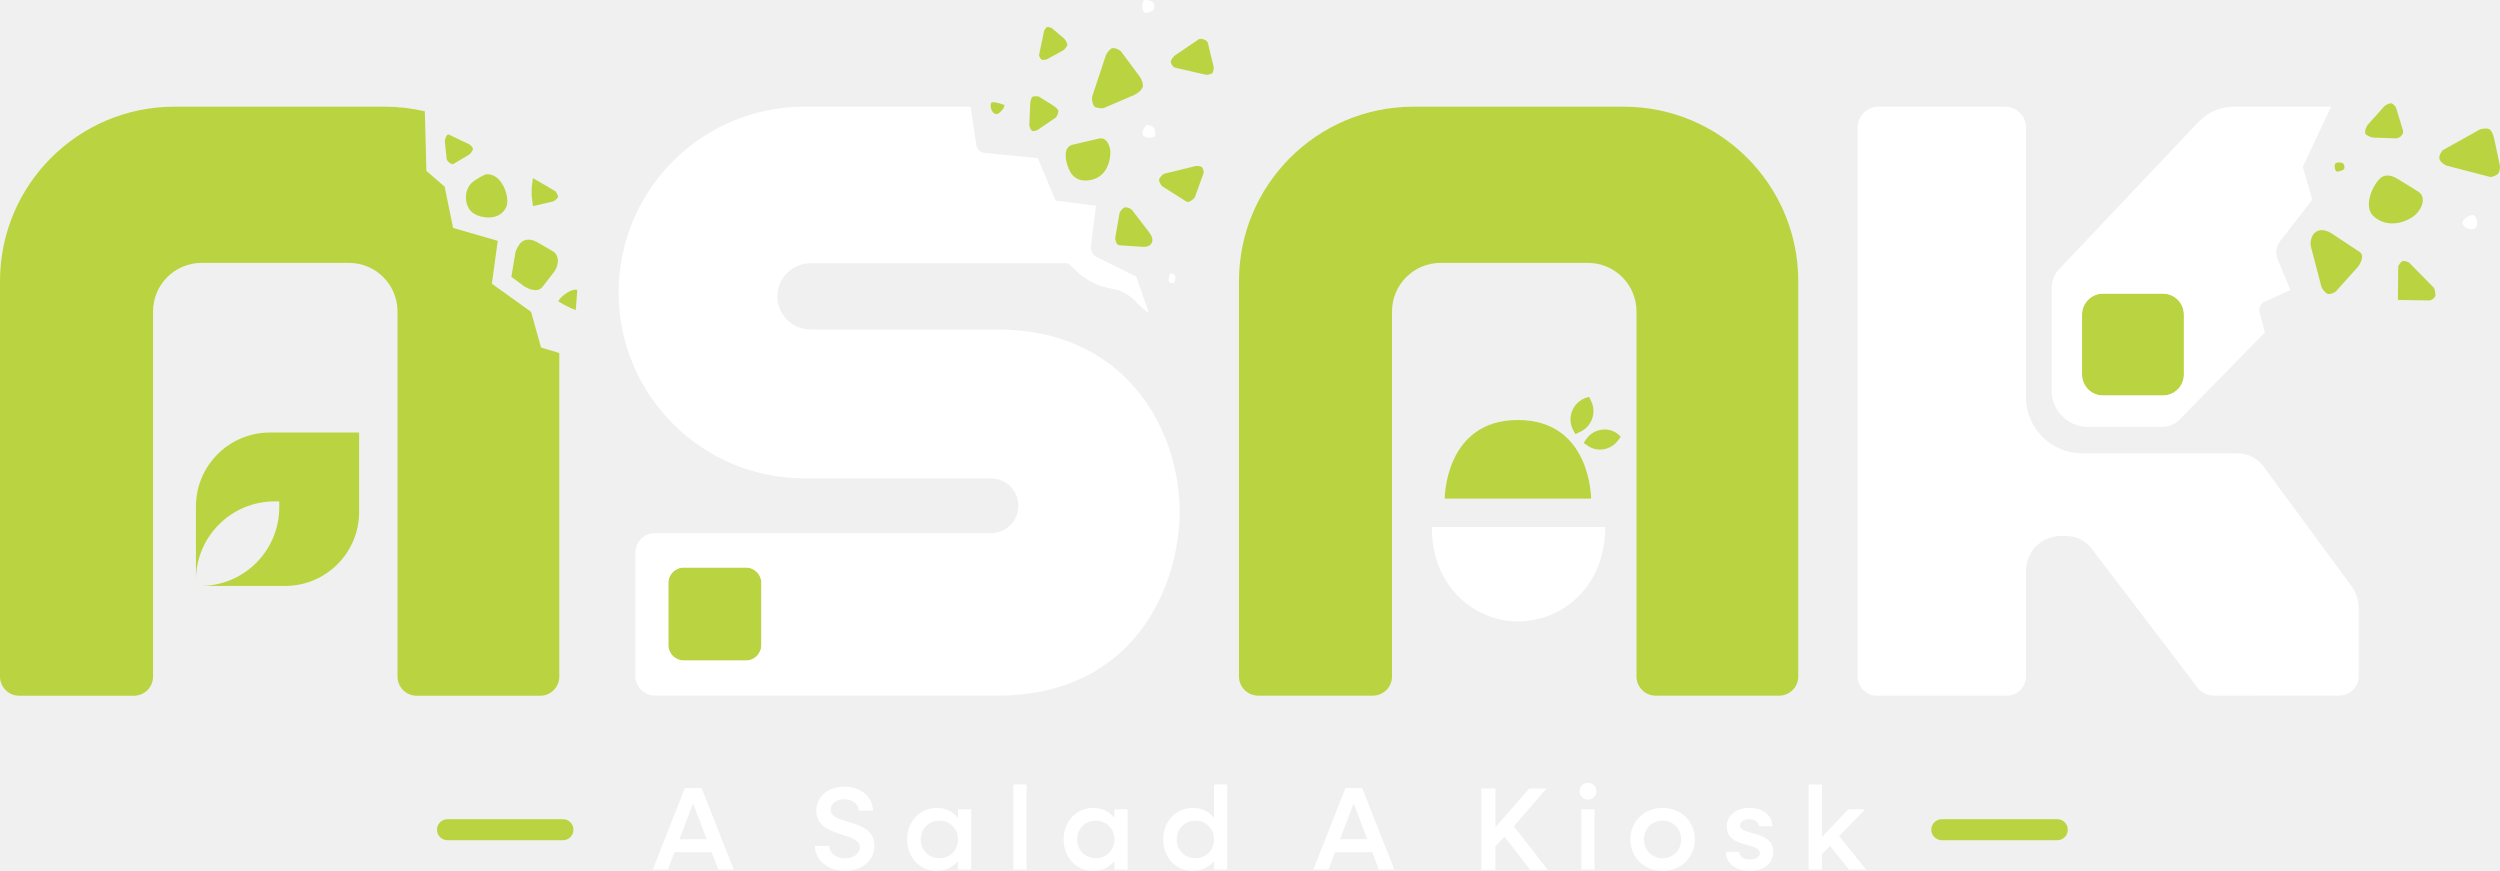
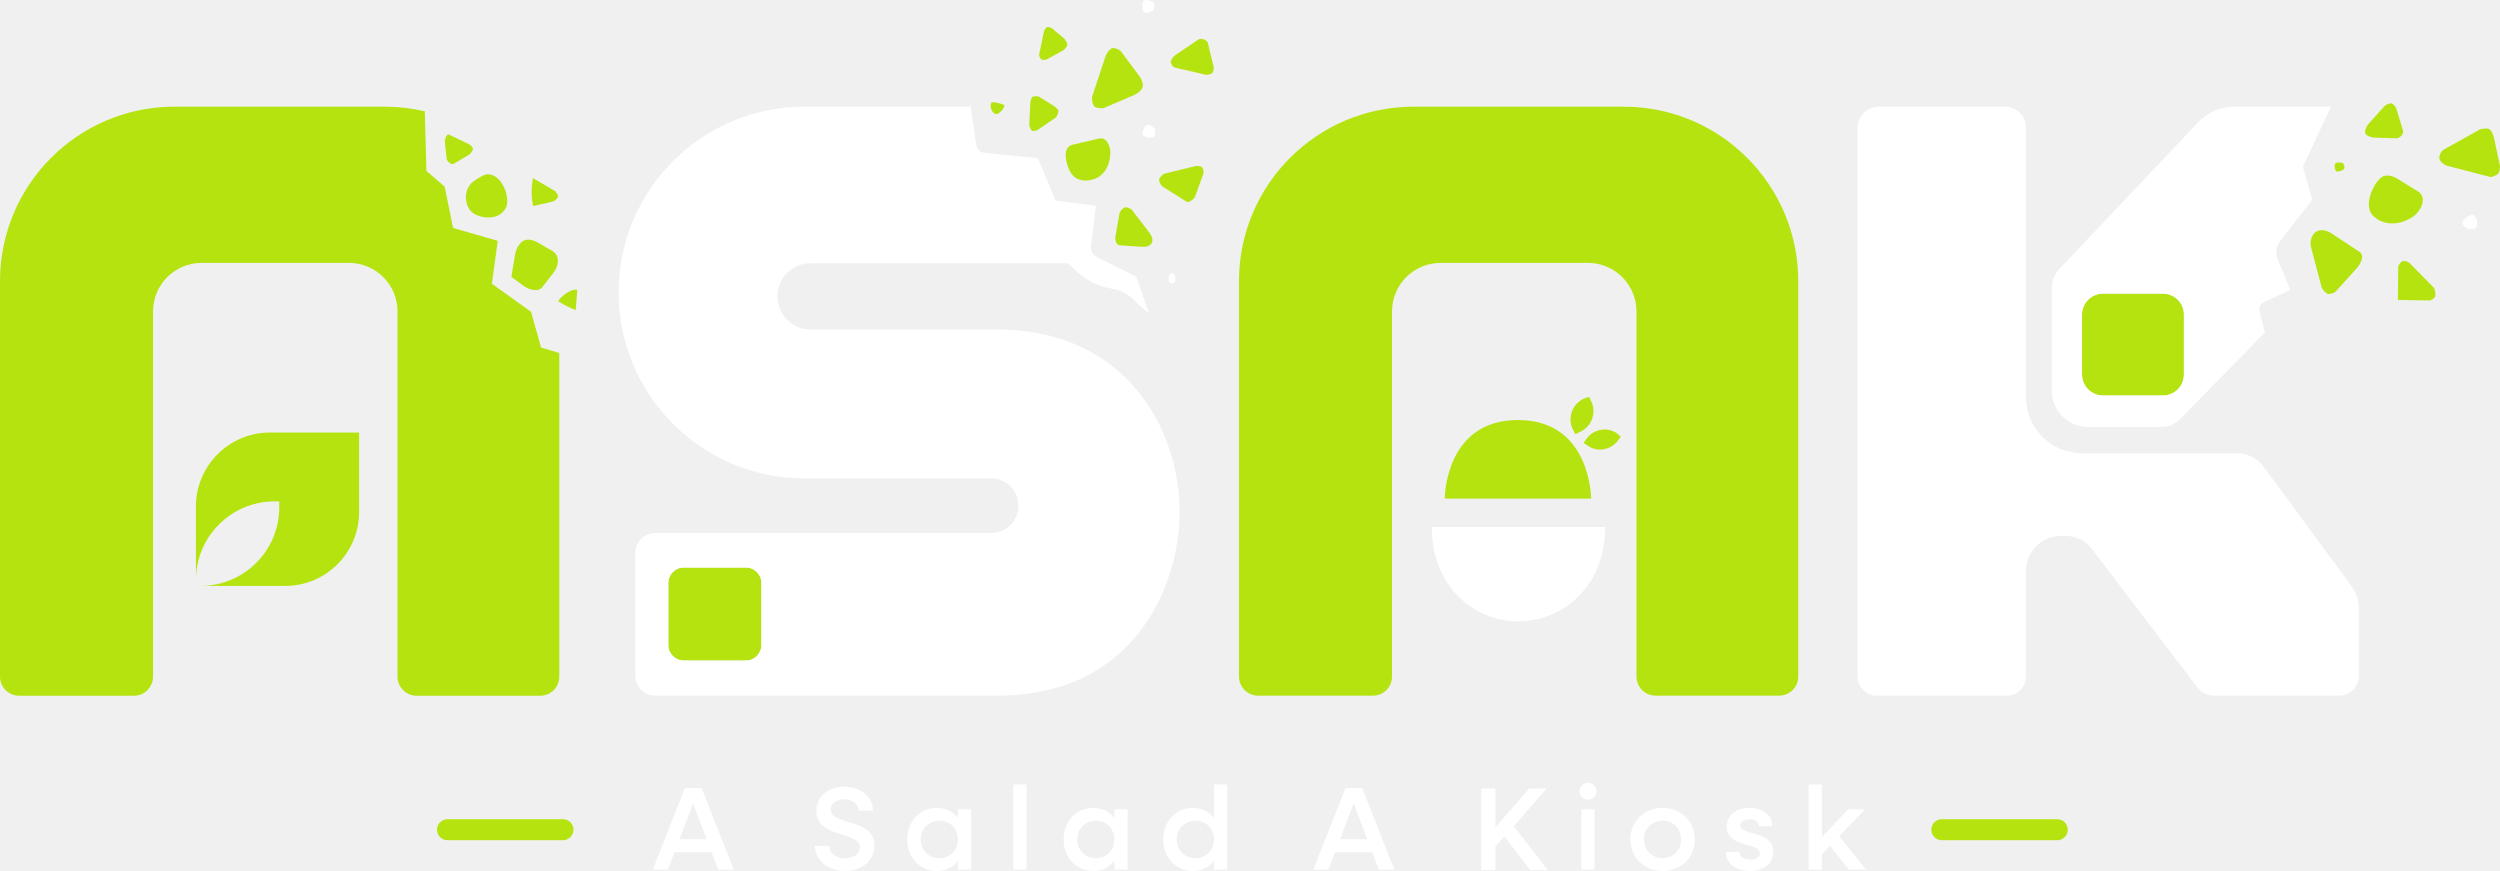
<svg xmlns="http://www.w3.org/2000/svg" id="_레이어_2" data-name="레이어 2" viewBox="0 0 1396.28 486.46">
  <defs>
    <style>
      .cls-1 {
-         fill: #b9d440;
+         fill: #B5E30F;
      }

      .cls-2 {
        fill: #fff;
      }
    </style>
  </defs>
  <g id="_레이어_5" data-name="레이어 5">
    <g>
      <path class="cls-1" d="M150.75,241.57c-22.82,0-41.32,18.5-41.32,41.32v41.11c0-24.28,19.68-43.97,43.97-43.97h2.57v3.25c0,24.28-19.68,43.97-43.97,43.97h47.26c22.82,0,41.32-18.5,41.32-41.32v-44.36h-49.83Z" />
      <path class="cls-1" d="M296.62,174.17l-21.9-15.7,3.28-23.97-24.94-7.2-4.72-23.05-10.19-8.78-.88-33.31c-7.18-1.68-14.66-2.58-22.36-2.58h-117.45C43.64,59.59,0,103.23,0,157.05v220.82c0,5.92,4.79,10.71,10.71,10.71h64.07c5.91,0,10.7-4.79,10.7-10.71v-203.91c0-14.98,12.15-27.13,27.13-27.13h82.28c14.98,0,27.13,12.15,27.13,27.13v203.91c0,5.92,4.79,10.71,10.7,10.71h68.96c5.91,0,10.7-4.79,10.7-10.71v-180.7l-10.21-3.08-5.55-19.91Z" />
      <path class="cls-1" d="M906.9,59.59h-117.45c-53.83,0-97.46,43.64-97.46,97.46v220.78c0,5.91,4.79,10.7,10.7,10.7h64.07c5.91,0,10.7-4.79,10.7-10.7v-203.87c0-14.98,12.15-27.13,27.13-27.13h82.28c14.98,0,27.13,12.15,27.13,27.13v203.87c0,5.91,4.79,10.7,10.7,10.7h68.95c5.91,0,10.7-4.79,10.7-10.7v-220.78c0-53.83-43.64-97.46-97.46-97.46Z" />
      <path class="cls-1" d="M847.78,234.58h0c-40.89,0-40.89,43.91-40.89,43.91h81.77s0-43.91-40.88-43.91Z" />
      <path class="cls-1" d="M884.49,247.37l2.39,1.65c5.27,3.64,12.72,2.35,16.72-2.89l1.61-2.11h0c-5.02-6.08-14.87-5.36-19.42,1.42l-1.3,1.94Z" />
      <path class="cls-1" d="M879.86,242.48l2.86-1.37c6.3-3.01,9.01-10.53,6.07-16.86l-1.18-2.55h0c-8.53,1.55-13.05,10.98-8.93,18.6l1.18,2.18Z" />
      <path class="cls-1" d="M1174.54,163.98h33.49c6.46,0,11.71,5.25,11.71,11.71v33.49c0,6.46-5.25,11.71-11.71,11.71h-33.49c-6.46,0-11.71-5.25-11.71-11.71v-33.49c0-6.46,5.25-11.71,11.71-11.71Z" />
      <rect class="cls-1" x="244.07" y="457.54" width="76.22" height="11.73" rx="5.86" ry="5.86" />
      <rect class="cls-1" x="1078.66" y="457.54" width="76.22" height="11.73" rx="5.86" ry="5.86" />
      <rect class="cls-1" x="373.28" y="316.96" width="51.95" height="51.95" rx="8.63" ry="8.63" />
      <path class="cls-1" d="M1316.54,149.48l-11.85,13.17c-.83.92-3.51,1.89-4.67,1.47s-3.11-2.58-3.48-4l-5.86-22.35c-.73-2.77.46-6.33,2.2-7.83,2.71-2.34,6.52-1.45,9.34.42l15.7,10.38c2.95,1.95.36,6.83-1.37,8.74Z" />
      <path class="cls-1" d="M1390.65,98.79l-23.86-6.19c-1.72-.45-3.88-2.23-4.34-3.86-.39-1.38.95-4.35,2.23-5.07l20.1-11.23c1.24-.7,4.69-.96,5.82-.11s2.04,3.34,2.43,5.14l3.18,14.94c.25,1.17-.2,3.36-.74,4.32s-3.64,2.37-4.82,2.06Z" />
      <path class="cls-1" d="M1347.72,121c-7.01,4.87-16.51,5.44-22.46-.65-5.89-6.02,1.27-20.18,5.96-21.94,2.7-1.01,5.78.17,8.25,1.7l11.07,6.87c5.26,3.26,1.76,10.84-2.81,14.01Z" />
      <path class="cls-1" d="M302.92,160.29c-2.62,3.39-8.17,1.1-10.68-.75l-6.65-4.91,2.22-13.22c.38-2.29,2.27-5.44,3.87-6.54,2.59-1.77,5.86-1.02,8.5.49l8.34,4.81c4.38,2.52,3.5,8.37.87,11.78l-6.45,8.34Z" />
      <path class="cls-1" d="M608.54,100.64c-7.01,1.04-10.6-2.53-12.4-8.41-1.15-3.75-2.2-10.21,2.98-11.42l14.74-3.44c4.33-1.01,6.45,4.69,6.31,8.14-.31,7.47-3.92,13.98-11.63,15.13Z" />
      <path class="cls-1" d="M282.66,115.81c-4.11,8.47-15.86,5.8-19.28,2.5-4.08-3.93-4.2-11.61-.39-15.7,1.77-1.91,6.07-4.42,8.39-5.22,8.99-1.09,13.81,13.23,11.29,18.42Z" />
      <path class="cls-1" d="M1356.71,167.81l-17.48-.29.21-18.36c.01-1.06,1.51-3,2.39-3.31s3.19.3,3.94,1.06l13.52,13.76c.71.73.97,3.59.92,4.43-.06,1.05-2.09,2.73-3.49,2.71Z" />
      <path class="cls-1" d="M662.8,112.71l-13.49-8.53c-.88-.56-2.07-2.79-1.95-3.82s1.97-3.1,3-3.36l17.54-4.29c.61-.15,2.5.15,3.08.38.78.32,1.52,2.89,1.22,3.71l-4.83,13.27c-.39,1.07-3.53,3.3-4.57,2.64Z" />
      <path class="cls-1" d="M673.43,41.74l-17.27-3.99c-1.14-.26-2.51-2.63-2.24-3.53s1.4-2.68,2.27-3.27l13.29-8.98c1.25-.84,4.72.36,5.11,1.97l3.26,13.46c.17.69-.24,2.64-.53,3.17-.39.71-2.77,1.43-3.9,1.17Z" />
      <path class="cls-1" d="M636.96,137.79l-9.11-.61c-1.17-.08-2.71-.15-3.44-.44-.91-.36-1.69-3.1-1.51-4.11l2.37-13.54c.17-.98,1.79-2.79,2.65-3.18,1.02-.46,3.58.41,4.37,1.43l9.58,12.49c1.4,1.82,2.5,4.32,1.14,6.28-1.27,1.83-3.66,1.83-6.04,1.67Z" />
      <path class="cls-1" d="M1338.17,77.27l-12.46-.42c-1.23-.04-3.91-1.05-4.53-2.07-.73-1.2.38-4.15,1.43-5.32l9-10.03c.71-.79,2.79-1.73,3.73-1.75s2.62,1.63,2.93,2.64l3.82,12.52c.68,2.23-2.04,4.49-3.9,4.43Z" />
      <path class="cls-1" d="M589.55,65.73l-9.86,6.74c-.64.44-2.25.85-2.96.73-.88-.15-1.89-2.49-1.85-3.44l.54-12.17c.04-.89.49-2.52.88-3.19.5-.84,3.32-.84,4.19-.29l8.01,5.01c.85.53,1.99,1.62,2.44,2.27.57.81-.48,3.7-1.4,4.33Z" />
      <path class="cls-1" d="M584.79,33.09c-.53.29-2.41.47-2.91.27-.67-.26-1.67-2.08-1.52-2.8l2.76-13.29c.13-.6,1.28-2.1,1.79-2.19.68-.12,2.2.33,2.88.91l6.46,5.47c.76.65,1.94,2.65,1.85,3.62s-1.56,2.65-2.51,3.17l-8.81,4.83Z" />
      <path class="cls-1" d="M253.3,91.55c-1.16.69-3.71-1.52-3.85-2.81l-.99-9.6c-.13-1.27,1.02-4.45,2.17-4.01l11.37,5.43c.8.38,2.18,1.87,2.15,2.66-.05.98-1.4,2.71-2.26,3.22l-8.6,5.1Z" />
      <path class="cls-1" d="M309.78,106.55c.91.53,2.05,2.63,1.85,3.49s-1.93,2.29-3.12,2.57l-10.81,2.49c-.98-6.04-1.1-8.97-.07-15.62l12.15,7.08Z" />
      <path class="cls-1" d="M321.57,173.18c-3.41-1.27-5.91-2.54-9.81-4.9,1.8-3.42,8.28-7.55,10.67-6.27l-.87,11.18Z" />
      <path class="cls-1" d="M561.03,58.7c-.06,1.92-3.23,5.41-4.86,5.02-2.32-.54-3.6-4.39-2.42-6.58,1.7-.21,4.59.41,7.28,1.56Z" />
      <path class="cls-1" d="M1304.25,91.4c.49-.88,3.73-.86,4.42-.12.69.74,1.09,2.56.38,3.27-.75.75-2.84,1.34-3.85,1.26s-1.66-3.15-.95-4.42Z" />
      <path class="cls-1" d="M633.54,53.02l-16.89,7.25c-1.17.5-4.32.08-5.3-.71-1.14-.92-1.78-4.37-1.31-5.79l7.55-22.75c.42-1.26,2.17-3.51,3.33-4.03,1.33-.59,4.45.73,5.34,1.93l10.42,14.04c.94,1.27,1.95,4.08,1.58,5.46-.5,1.85-2.78,3.76-4.73,4.6Z" />
      <path class="cls-2" d="M1317.39,339.79c0-4.49-1.44-8.87-4.1-12.49l-49.03-66.67c-3.45-4.69-8.92-7.46-14.75-7.46h-86.67c-17.27,0-31.28-14-31.28-31.28V71.32c0-6.48-5.25-11.73-11.73-11.73h-70.59c-6.48,0-11.73,5.25-11.73,11.73v181.86s0,46.19,0,46.19v78.4c0,5.89,4.77,10.77,10.66,10.77h72.73c5.89,0,10.66-4.88,10.66-10.77v-59c0-10.71,8.69-19.4,19.4-19.4h3.07c5.55,0,10.78,2.59,14.14,7.01l59.11,77.56c2.2,2.89,5.63,4.59,9.26,4.59l69.93-.03c6.03,0,10.92-4.89,10.92-10.93v-37.78Z" />
      <path class="cls-2" d="M1262,174.39c-.62-2.35.54-4.81,2.76-5.82l14.42-6.59-7.1-17.28c-1.36-3.31-.85-7.09,1.34-9.91l18.02-23.28-5.3-18.41,15.71-33.38.03-.13h-54.17c-7.51,0-14.69,3.09-19.85,8.54l-77.61,81.98c-2.8,2.95-4.36,6.87-4.36,10.94v57.07c0,11.23,9.1,20.33,20.33,20.33h41.25c3.73,0,7.29-1.5,9.9-4.16l47.61-48.61-2.98-11.29ZM1219.74,209.19c0,6.47-5.24,11.71-11.71,11.71h-33.49c-6.47,0-11.71-5.24-11.71-11.71v-33.49c0-6.47,5.24-11.71,11.71-11.71h33.49c6.47,0,11.71,5.24,11.71,11.71v33.49Z" />
      <path class="cls-2" d="M382.54,440.13h9.31l17.95,45.54h-8.65l-3.7-9.7h-20.72l-3.7,9.7h-8.45l17.95-45.54ZM394.68,468.71l-7.59-20-7.59,20h15.18Z" />
      <path class="cls-2" d="M455.13,472.47h8.05c0,3.96,3.83,6.93,8.78,6.93,4.62,0,8.31-2.51,8.31-6.14,0-9.04-24.35-4.95-24.35-20.46,0-8.18,7-13.46,15.77-13.46s15.9,5.74,15.9,13.4h-8.05c0-3.63-3.43-6.34-7.99-6.34-4.09,0-7.59,2.24-7.59,5.81,0,9.04,24.42,4.36,24.42,20.19,0,8.51-7.33,14.06-16.5,14.06s-16.76-6.07-16.76-13.99Z" />
      <path class="cls-2" d="M506.66,468.84c0-10.03,7.06-17.62,16.56-17.62,4.95,0,9.04,2.11,11.81,5.61v-4.82h7.39v33.66h-7.39v-4.82c-2.77,3.5-6.86,5.61-11.81,5.61-9.5,0-16.56-7.59-16.56-17.62ZM535.04,468.84c0-5.94-4.42-10.49-10.36-10.49s-10.43,4.55-10.43,10.49,4.42,10.49,10.43,10.49,10.36-4.55,10.36-10.49Z" />
      <path class="cls-2" d="M565.95,438.15h7.39v47.52h-7.39v-47.52Z" />
      <path class="cls-2" d="M594.03,468.84c0-10.03,7.06-17.62,16.56-17.62,4.95,0,9.04,2.11,11.81,5.61v-4.82h7.39v33.66h-7.39v-4.82c-2.77,3.5-6.86,5.61-11.81,5.61-9.5,0-16.56-7.59-16.56-17.62ZM622.4,468.84c0-5.94-4.42-10.49-10.36-10.49s-10.43,4.55-10.43,10.49,4.42,10.49,10.43,10.49,10.36-4.55,10.36-10.49Z" />
      <path class="cls-2" d="M649.66,468.84c0-10.03,7.06-17.62,16.56-17.62,4.95,0,9.04,2.11,11.81,5.61v-18.68h7.39v47.52h-7.39v-4.82c-2.77,3.5-6.86,5.61-11.81,5.61-9.5,0-16.56-7.59-16.56-17.62ZM678.03,468.84c0-5.94-4.42-10.49-10.36-10.49s-10.43,4.55-10.43,10.49,4.42,10.49,10.43,10.49,10.36-4.55,10.36-10.49Z" />
      <path class="cls-2" d="M751.48,440.13h9.31l17.95,45.54h-8.65l-3.7-9.7h-20.72l-3.7,9.7h-8.45l17.95-45.54ZM763.62,468.71l-7.59-20-7.59,20h15.18Z" />
      <path class="cls-2" d="M827.35,440.4h7.85v21.65l18.87-21.65h9.7l-18.28,21.05,19.01,24.48h-9.83l-14.39-18.68-5.08,5.48v13.2h-7.85v-45.54Z" />
      <path class="cls-2" d="M882.19,441.92c0-2.71,2.05-4.69,4.69-4.69s4.75,1.98,4.75,4.69-2.05,4.69-4.75,4.69-4.69-2.05-4.69-4.69ZM883.18,452.01h7.39v33.66h-7.39v-33.66Z" />
      <path class="cls-2" d="M910.57,468.84c0-10.03,7.72-17.62,18.02-17.62s18.02,7.59,18.02,17.62-7.79,17.62-18.02,17.62-18.02-7.59-18.02-17.62ZM938.94,468.84c0-5.94-4.42-10.49-10.36-10.49s-10.43,4.55-10.43,10.49,4.49,10.49,10.43,10.49,10.36-4.55,10.36-10.49Z" />
      <path class="cls-2" d="M963.89,475.77h7.52c0,2.57,2.44,4.29,6,4.29,3.3,0,5.48-1.52,5.48-3.63,0-6.07-18.48-2.71-18.48-14.65,0-6.53,5.21-10.56,12.67-10.56s12.8,4.16,12.8,10.23h-7.52c0-2.31-2.18-3.89-5.35-3.89s-5.15,1.39-5.15,3.43c0,5.87,18.54,2.64,18.54,14.65,0,6.53-5.21,10.82-13.07,10.82s-13.46-4.36-13.46-10.69Z" />
      <path class="cls-2" d="M1010.17,438.15h7.39v29.3l14.72-15.44h9.37l-14.45,14.98,14.98,18.68h-9.5l-10.62-13.26-4.49,4.69v8.58h-7.39v-47.52Z" />
      <path class="cls-2" d="M556.88,184.03h-104.18c-10.21,0-18.5-8.28-18.5-18.5h0c0-10.21,8.28-18.5,18.5-18.5h143.81l5.34,4.96c4.74,4.4,10.58,7.43,16.9,8.78l5.16,1.1c3.73,1.19,7.12,3.25,9.88,6.02l.72.78c2.14,2.33,4.56,4.39,7.2,6.15l-7.13-20.37-15.03-7.42-7.02-3.47c-2.23-1.1-3.52-3.49-3.22-5.96l2.78-22.67-22.56-2.89-9.85-23.74-29.78-2.86c-2.37-.23-4.28-2.04-4.63-4.4l-3.17-21.46h-92.78c-57.33,0-103.8,46.47-103.8,103.8h0c0,57.33,46.47,103.8,103.8,103.8h104.19c8.44,0,15.28,6.84,15.28,15.28h0c0,8.44-6.84,15.28-15.28,15.28h-187.6c-6.11,0-11.06,4.95-11.06,11.06v68.66c0,6.11,4.95,11.06,11.06,11.06h190.97c78.71,0,101.96-64.02,101.96-102.54h0c0-46.21-30.04-101.96-101.96-101.96ZM425.23,360.29c0,4.77-3.86,8.63-8.63,8.63h-34.7c-4.77,0-8.63-3.86-8.63-8.63v-34.7c0-4.77,3.86-8.63,8.63-8.63h34.7c4.77,0,8.63,3.86,8.63,8.63v34.7Z" />
      <path class="cls-2" d="M1382.47,127.49c-2.32,1.75-6.99-.53-7.24-3.04.05-1.92,4.37-4.93,6.19-4.28,2.1.76,3,5.85,1.05,7.32Z" />
      <path class="cls-2" d="M639.42,7.05c-1.84-.49-1.92-6.34-.2-6.95,1.03-.37,3.86.4,4.7,1.1s.95,3.22.38,4.15-3.24,2.13-4.88,1.7Z" />
      <path class="cls-2" d="M644.58,76.34c-1.71,1.21-5.47.34-6.25-.86s.63-4.68,2.12-5.62c.89-.55,3.41.69,4.05,1.54.75.99,1.13,4.19.07,4.94Z" />
      <path class="cls-2" d="M653.83,152.71c.6-.47,2.37.71,2.63,1.7s-.31,3.16-.92,3.6-2.13.04-2.63-.68c-.59-.84.03-3.92.92-4.63Z" />
      <path class="cls-2" d="M848.11,347.1h0c26-.48,48.42-20.56,48.41-52.77h-96.84c0,34.07,24.38,52.77,48.43,52.77Z" />
    </g>
  </g>
</svg>
